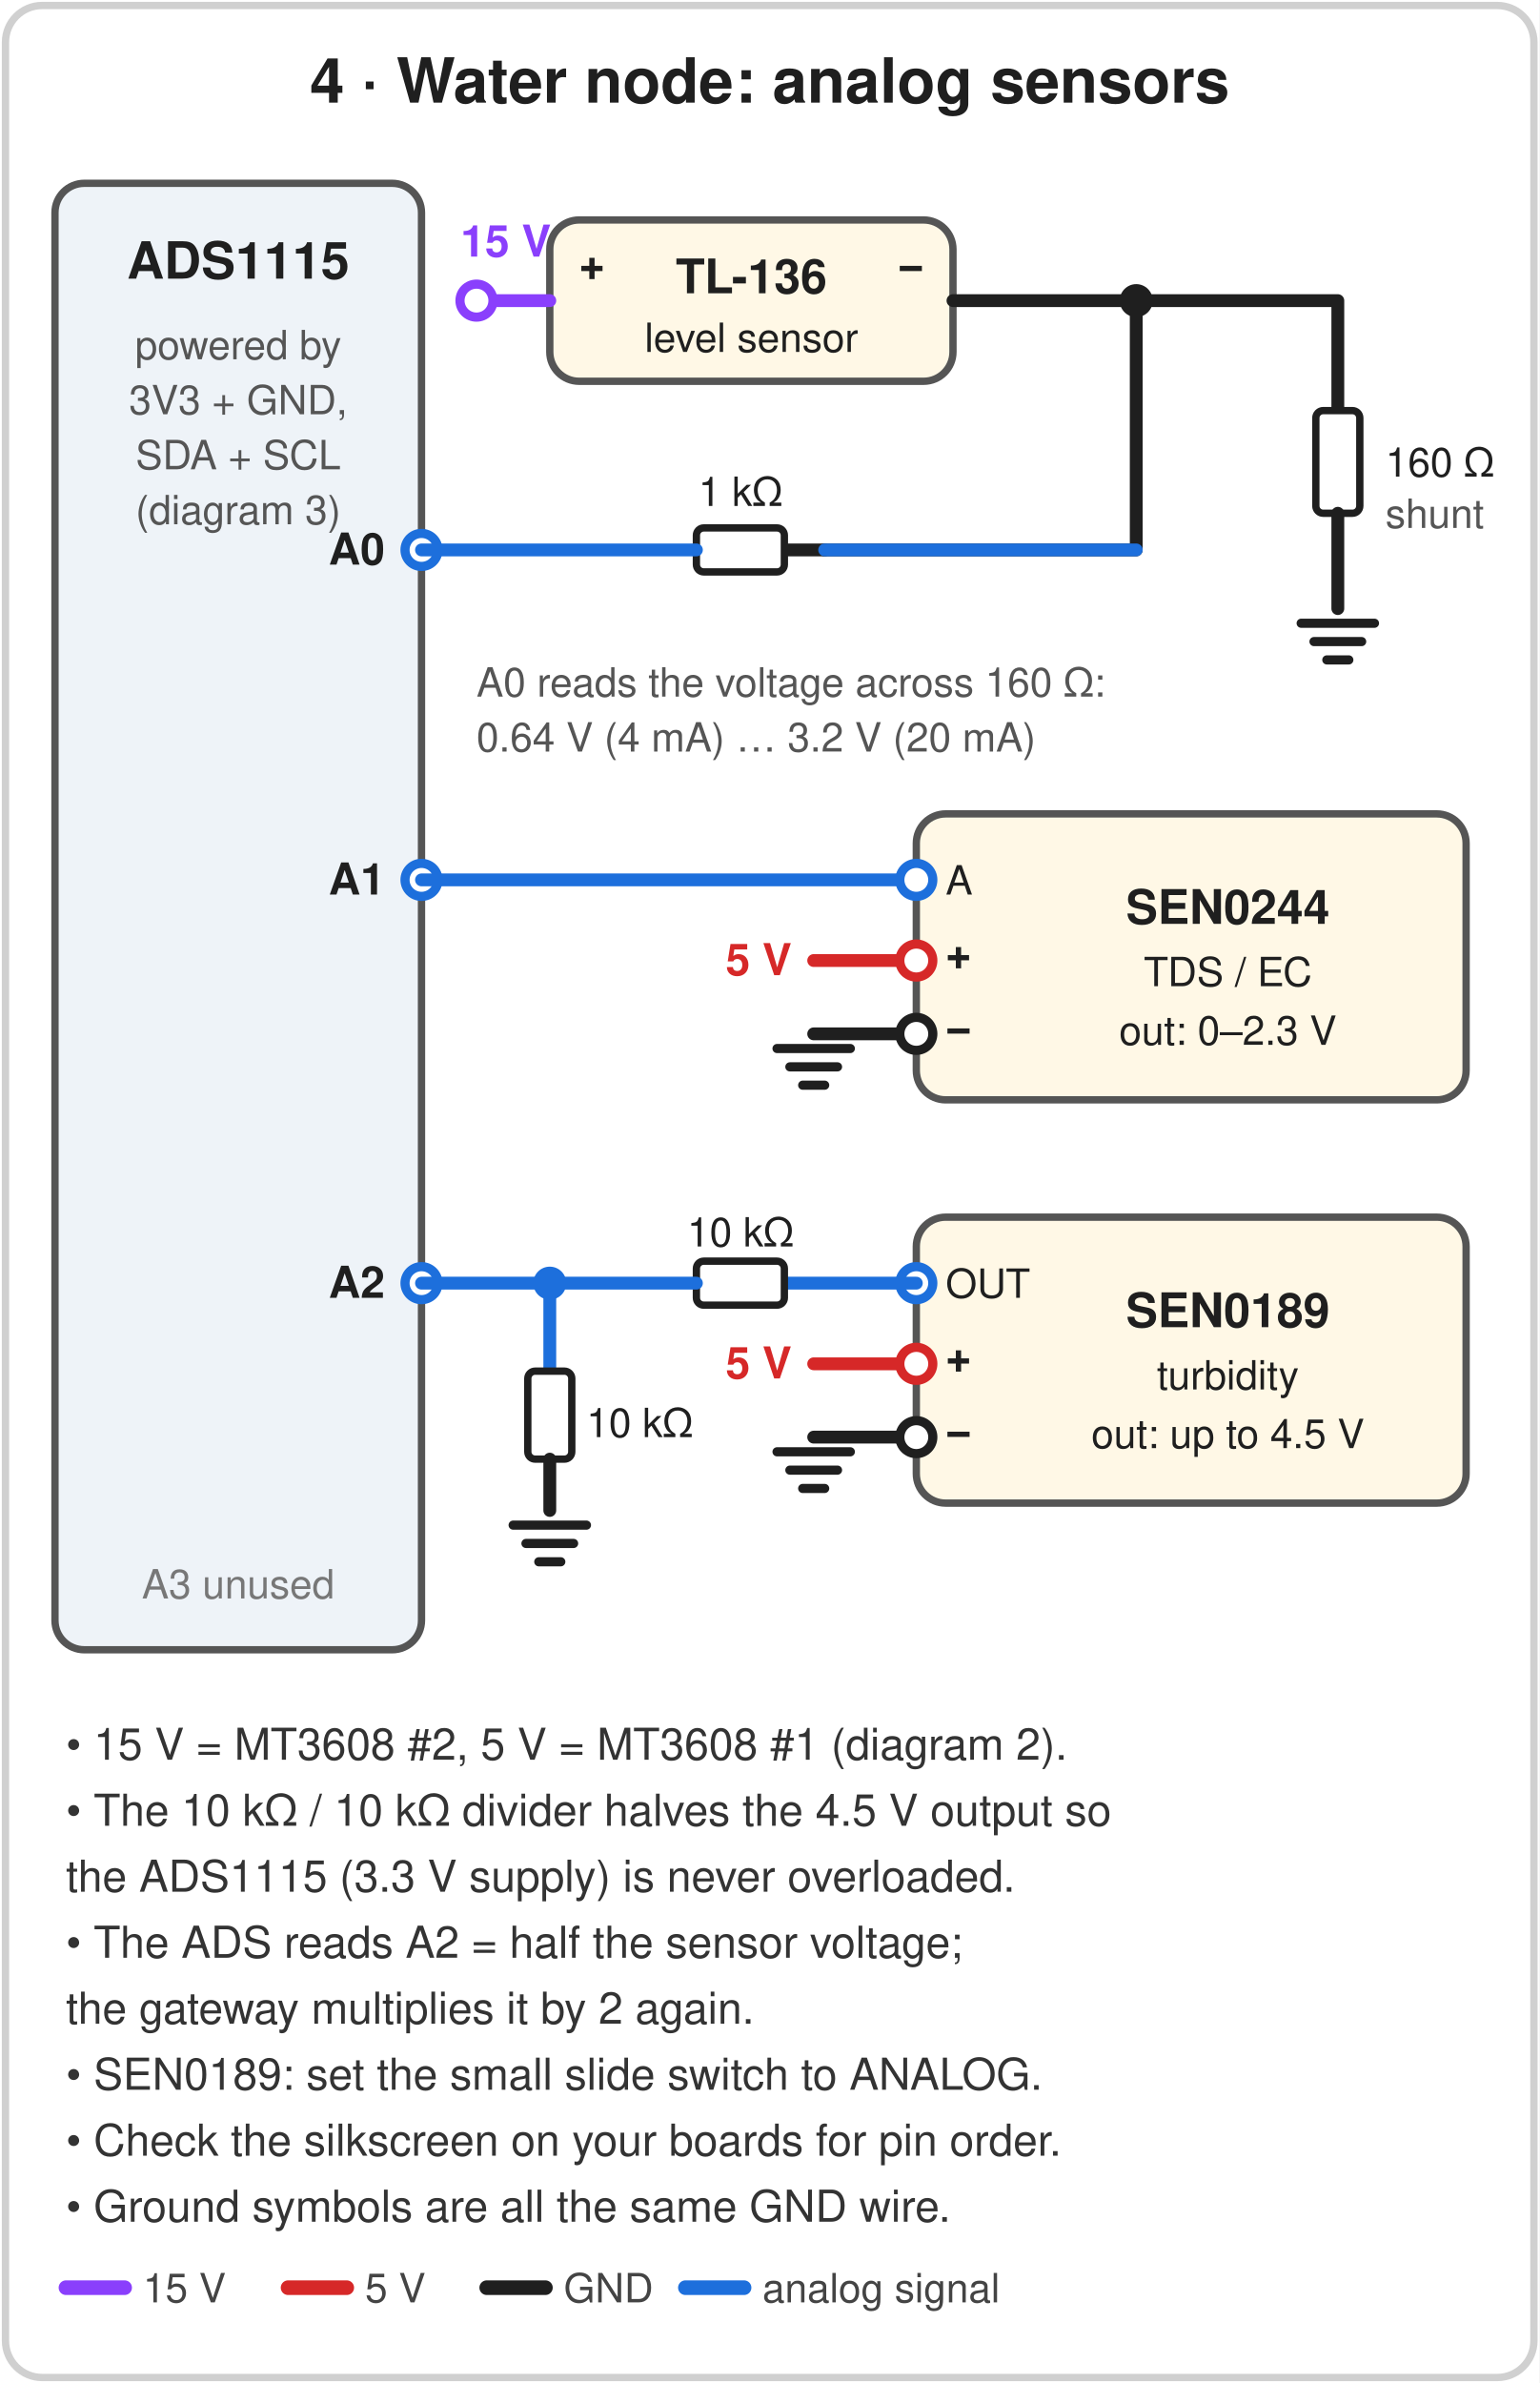
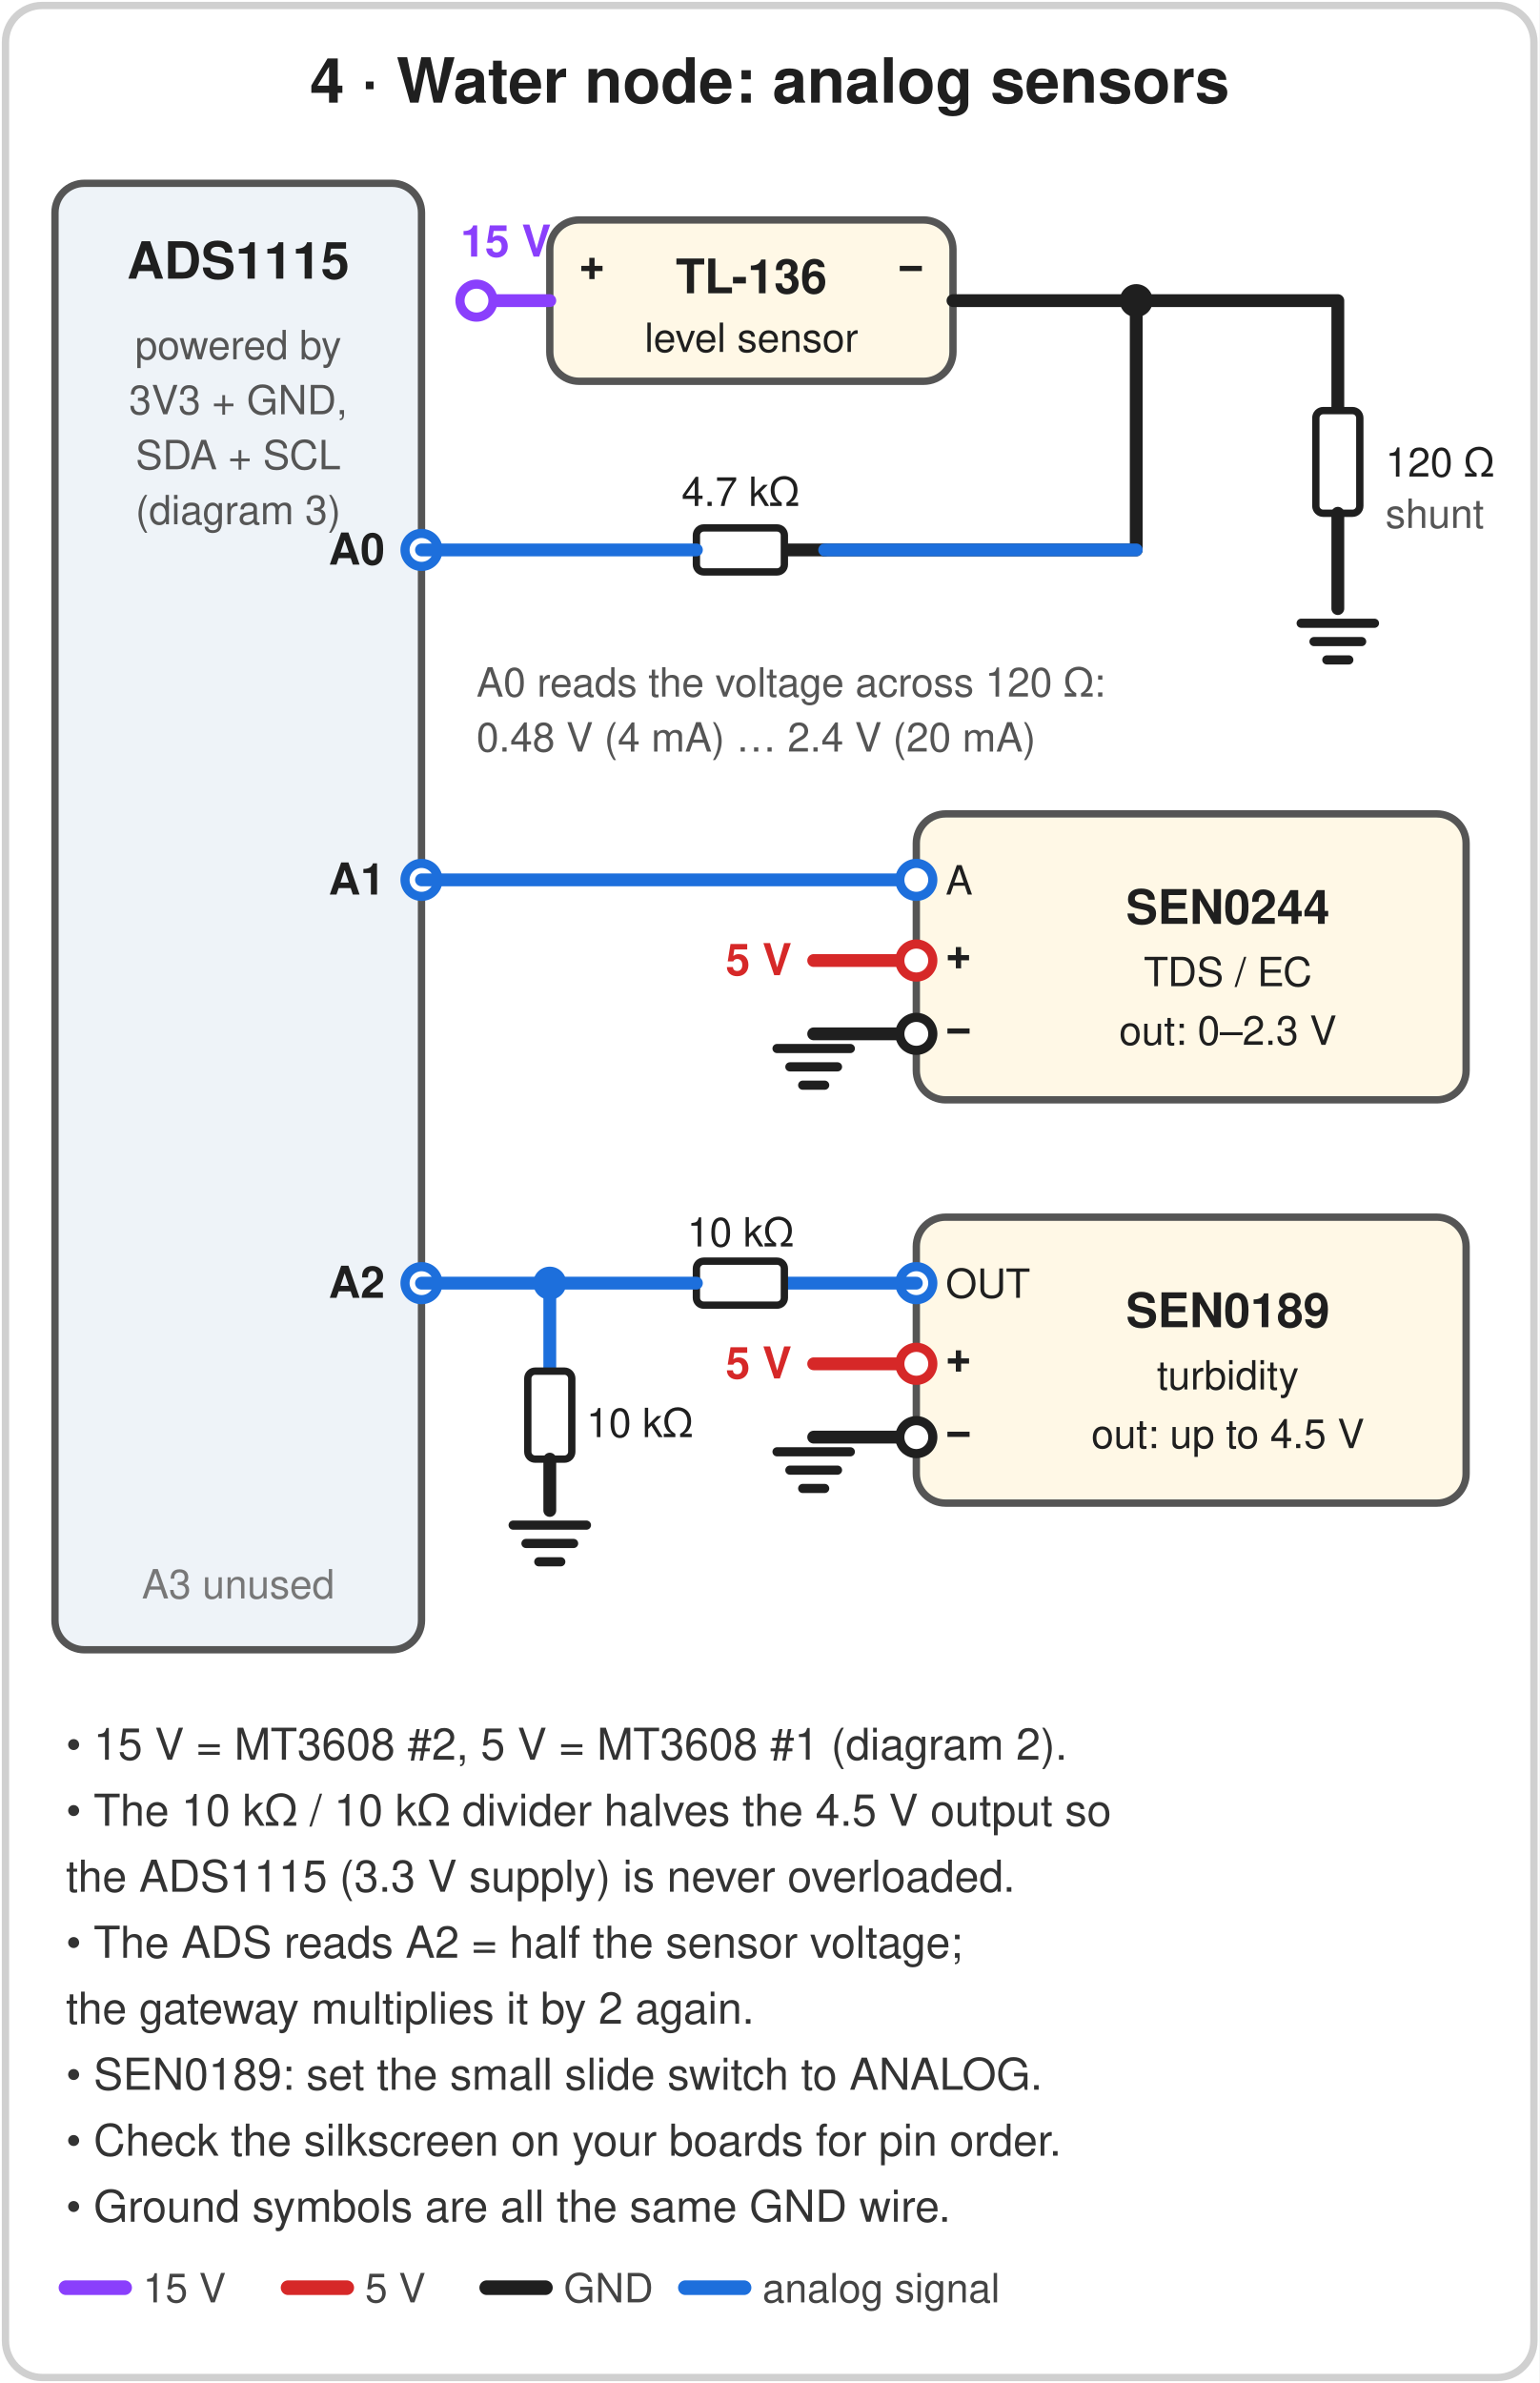
<svg xmlns="http://www.w3.org/2000/svg" viewBox="0 0 420 650" width="420" height="650" font-family="Helvetica, Arial, sans-serif">
  <rect width="100%" height="100%" fill="#ffffff" />
  <rect x="1.5" y="1.5" width="417" height="647" rx="10" fill="none" stroke="#d0d0d0" stroke-width="2" />
  <text x="210.0" y="28" font-size="17" text-anchor="middle" font-weight="bold" fill="#1f1f1f">4 · Water node: analog sensors</text>
  <rect x="15" y="50" width="100" height="400" rx="8" fill="#eef3f8" stroke="#555555" stroke-width="2" />
  <text x="65" y="76" font-size="14" text-anchor="middle" font-weight="bold" fill="#1f1f1f">ADS1115</text>
  <text x="65" y="98" font-size="11" text-anchor="middle" font-weight="normal" fill="#555555">powered by</text>
  <text x="65" y="113" font-size="11" text-anchor="middle" font-weight="normal" fill="#555555">3V3 + GND,</text>
  <text x="65" y="128" font-size="11" text-anchor="middle" font-weight="normal" fill="#555555">SDA + SCL</text>
  <text x="65" y="143" font-size="11" text-anchor="middle" font-weight="normal" fill="#555555">(diagram 3)</text>
  <text x="105" y="154" font-size="12" text-anchor="end" font-weight="bold" fill="#1f1f1f">A0</text>
  <circle cx="115" cy="150" r="4.5" fill="#ffffff" stroke="#1d6fdc" stroke-width="2.5" />
  <text x="105" y="244" font-size="12" text-anchor="end" font-weight="bold" fill="#1f1f1f">A1</text>
  <circle cx="115" cy="240" r="4.5" fill="#ffffff" stroke="#1d6fdc" stroke-width="2.5" />
  <text x="105" y="354" font-size="12" text-anchor="end" font-weight="bold" fill="#1f1f1f">A2</text>
  <circle cx="115" cy="350" r="4.5" fill="#ffffff" stroke="#1d6fdc" stroke-width="2.5" />
  <text x="65" y="436" font-size="11" text-anchor="middle" font-weight="normal" fill="#777777">A3 unused</text>
  <rect x="150" y="60" width="110" height="44" rx="8" fill="#fff8e6" stroke="#555555" stroke-width="2" />
  <text x="205" y="80" font-size="13" text-anchor="middle" font-weight="bold" fill="#1f1f1f">TL-136</text>
  <text x="205" y="96" font-size="11" text-anchor="middle" font-weight="normal" fill="#1f1f1f">level sensor</text>
  <text x="138" y="70" font-size="12" text-anchor="middle" font-weight="bold" fill="#8a3ffc">15 V</text>
  <polyline points="130,82 150,82" fill="none" stroke="#8a3ffc" stroke-width="3.5" stroke-linecap="round" stroke-linejoin="round" />
  <circle cx="130" cy="82" r="4.5" fill="#ffffff" stroke="#8a3ffc" stroke-width="2.5" />
  <text x="158" y="76" font-size="12" text-anchor="start" font-weight="bold" fill="#1f1f1f">+</text>
  <text x="252" y="76" font-size="12" text-anchor="end" font-weight="bold" fill="#1f1f1f">−</text>
  <polyline points="260,82 310,82" fill="none" stroke="#1f1f1f" stroke-width="3.5" stroke-linecap="round" stroke-linejoin="round" />
  <circle cx="310" cy="82" r="4.5" fill="#1f1f1f" />
  <polyline points="310,82 365,82 365,112" fill="none" stroke="#1f1f1f" stroke-width="3.5" stroke-linecap="round" stroke-linejoin="round" />
  <rect x="359" y="112" width="12" height="28" rx="2" fill="#ffffff" stroke="#1f1f1f" stroke-width="2" />
  <polyline points="365,140 365,166" fill="none" stroke="#1f1f1f" stroke-width="3.5" stroke-linecap="round" stroke-linejoin="round" />
  <line x1="355" y1="170" x2="375" y2="170" stroke="#1f1f1f" stroke-width="2.5" stroke-linecap="round" />
  <line x1="358.5" y1="175" x2="371.5" y2="175" stroke="#1f1f1f" stroke-width="2.5" stroke-linecap="round" />
  <line x1="362" y1="180" x2="368" y2="180" stroke="#1f1f1f" stroke-width="2.5" stroke-linecap="round" />
-   <text x="378" y="130" font-size="11" text-anchor="start" font-weight="normal" fill="#1f1f1f">160 Ω</text>
+   <text x="378" y="130" font-size="11" text-anchor="start" font-weight="normal" fill="#1f1f1f">120 Ω</text>
  <text x="378" y="144" font-size="11" text-anchor="start" font-weight="normal" fill="#555555">shunt</text>
  <polyline points="310,82 310,150 225,150" fill="none" stroke="#1f1f1f" stroke-width="3.5" stroke-linecap="round" stroke-linejoin="round" />
  <polyline points="225,150 214,150" fill="none" stroke="#1f1f1f" stroke-width="3.5" stroke-linecap="round" stroke-linejoin="round" />
  <rect x="190" y="144" width="24" height="12" rx="2" fill="#ffffff" stroke="#1f1f1f" stroke-width="2" />
  <polyline points="190,150 115,150" fill="none" stroke="#1d6fdc" stroke-width="3.5" stroke-linecap="round" stroke-linejoin="round" />
  <polyline points="310,150 225,150" fill="none" stroke="#1d6fdc" stroke-width="3.5" stroke-linecap="round" stroke-linejoin="round" />
-   <text x="202" y="138" font-size="11" text-anchor="middle" font-weight="normal" fill="#1f1f1f">1 kΩ</text>
-   <text x="130" y="190" font-size="11" text-anchor="start" font-weight="normal" fill="#555555">A0 reads the voltage across 160 Ω:</text>
-   <text x="130" y="205" font-size="11" text-anchor="start" font-weight="normal" fill="#555555">0.64 V (4 mA) … 3.2 V (20 mA)</text>
+   <text x="202" y="138" font-size="11" text-anchor="middle" font-weight="normal" fill="#1f1f1f">4.7 kΩ</text>
+   <text x="130" y="190" font-size="11" text-anchor="start" font-weight="normal" fill="#555555">A0 reads the voltage across 120 Ω:</text>
+   <text x="130" y="205" font-size="11" text-anchor="start" font-weight="normal" fill="#555555">0.48 V (4 mA) … 2.4 V (20 mA)</text>
  <rect x="250" y="222" width="150" height="78" rx="8" fill="#fff8e6" stroke="#555555" stroke-width="2" />
  <text x="335" y="252" font-size="13" text-anchor="middle" font-weight="bold" fill="#1f1f1f">SEN0244</text>
  <text x="335" y="269" font-size="11" text-anchor="middle" font-weight="normal" fill="#1f1f1f">TDS / EC</text>
  <text x="335" y="285" font-size="11" text-anchor="middle" font-weight="normal" fill="#1f1f1f">out: 0–2.3 V</text>
  <text x="258" y="244" font-size="11" text-anchor="start" font-weight="normal" fill="#1f1f1f">A</text>
  <text x="258" y="264" font-size="12" text-anchor="start" font-weight="bold" fill="#1f1f1f">+</text>
  <text x="258" y="284" font-size="12" text-anchor="start" font-weight="bold" fill="#1f1f1f">−</text>
  <polyline points="115,240 250,240" fill="none" stroke="#1d6fdc" stroke-width="3.5" stroke-linecap="round" stroke-linejoin="round" />
  <circle cx="250" cy="240" r="4.5" fill="#ffffff" stroke="#1d6fdc" stroke-width="2.5" />
  <polyline points="250,262 222,262" fill="none" stroke="#d62828" stroke-width="3.5" stroke-linecap="round" stroke-linejoin="round" />
  <circle cx="250" cy="262" r="4.5" fill="#ffffff" stroke="#d62828" stroke-width="2.5" />
  <text x="216" y="266" font-size="12" text-anchor="end" font-weight="bold" fill="#d62828">5 V</text>
  <polyline points="250,282 222,282" fill="none" stroke="#1f1f1f" stroke-width="3.5" stroke-linecap="round" stroke-linejoin="round" />
  <circle cx="250" cy="282" r="4.5" fill="#ffffff" stroke="#1f1f1f" stroke-width="2.5" />
  <line x1="212" y1="286" x2="232" y2="286" stroke="#1f1f1f" stroke-width="2.5" stroke-linecap="round" />
  <line x1="215.5" y1="291" x2="228.5" y2="291" stroke="#1f1f1f" stroke-width="2.5" stroke-linecap="round" />
  <line x1="219" y1="296" x2="225" y2="296" stroke="#1f1f1f" stroke-width="2.5" stroke-linecap="round" />
  <rect x="250" y="332" width="150" height="78" rx="8" fill="#fff8e6" stroke="#555555" stroke-width="2" />
  <text x="335" y="362" font-size="13" text-anchor="middle" font-weight="bold" fill="#1f1f1f">SEN0189</text>
  <text x="335" y="379" font-size="11" text-anchor="middle" font-weight="normal" fill="#1f1f1f">turbidity</text>
  <text x="335" y="395" font-size="11" text-anchor="middle" font-weight="normal" fill="#1f1f1f">out: up to 4.5 V</text>
  <text x="258" y="354" font-size="11" text-anchor="start" font-weight="normal" fill="#1f1f1f">OUT</text>
  <text x="258" y="374" font-size="12" text-anchor="start" font-weight="bold" fill="#1f1f1f">+</text>
  <text x="258" y="394" font-size="12" text-anchor="start" font-weight="bold" fill="#1f1f1f">−</text>
  <circle cx="250" cy="350" r="4.5" fill="#ffffff" stroke="#1d6fdc" stroke-width="2.5" />
  <polyline points="250,350 214,350" fill="none" stroke="#1d6fdc" stroke-width="3.5" stroke-linecap="round" stroke-linejoin="round" />
  <rect x="190" y="344" width="24" height="12" rx="2" fill="#ffffff" stroke="#1f1f1f" stroke-width="2" />
  <polyline points="190,350 115,350" fill="none" stroke="#1d6fdc" stroke-width="3.5" stroke-linecap="round" stroke-linejoin="round" />
  <circle cx="150" cy="350" r="4.5" fill="#1d6fdc" />
  <polyline points="150,350 150,374" fill="none" stroke="#1d6fdc" stroke-width="3.5" stroke-linecap="round" stroke-linejoin="round" />
  <rect x="144" y="374" width="12" height="24" rx="2" fill="#ffffff" stroke="#1f1f1f" stroke-width="2" />
  <polyline points="150,398 150,412" fill="none" stroke="#1f1f1f" stroke-width="3.5" stroke-linecap="round" stroke-linejoin="round" />
  <line x1="140" y1="416" x2="160" y2="416" stroke="#1f1f1f" stroke-width="2.5" stroke-linecap="round" />
  <line x1="143.5" y1="421" x2="156.5" y2="421" stroke="#1f1f1f" stroke-width="2.5" stroke-linecap="round" />
  <line x1="147" y1="426" x2="153" y2="426" stroke="#1f1f1f" stroke-width="2.5" stroke-linecap="round" />
  <text x="202" y="340" font-size="11" text-anchor="middle" font-weight="normal" fill="#1f1f1f">10 kΩ</text>
  <text x="160" y="392" font-size="11" text-anchor="start" font-weight="normal" fill="#1f1f1f">10 kΩ</text>
  <polyline points="250,372 222,372" fill="none" stroke="#d62828" stroke-width="3.5" stroke-linecap="round" stroke-linejoin="round" />
  <circle cx="250" cy="372" r="4.5" fill="#ffffff" stroke="#d62828" stroke-width="2.5" />
  <text x="216" y="376" font-size="12" text-anchor="end" font-weight="bold" fill="#d62828">5 V</text>
  <polyline points="250,392 222,392" fill="none" stroke="#1f1f1f" stroke-width="3.5" stroke-linecap="round" stroke-linejoin="round" />
  <circle cx="250" cy="392" r="4.5" fill="#ffffff" stroke="#1f1f1f" stroke-width="2.5" />
  <line x1="212" y1="396" x2="232" y2="396" stroke="#1f1f1f" stroke-width="2.5" stroke-linecap="round" />
  <line x1="215.5" y1="401" x2="228.5" y2="401" stroke="#1f1f1f" stroke-width="2.5" stroke-linecap="round" />
  <line x1="219" y1="406" x2="225" y2="406" stroke="#1f1f1f" stroke-width="2.5" stroke-linecap="round" />
  <text x="18" y="480" font-size="12" text-anchor="start" font-weight="normal" fill="#333333">• 15 V = MT3608 #2, 5 V = MT3608 #1 (diagram 2).</text>
  <text x="18" y="498" font-size="12" text-anchor="start" font-weight="normal" fill="#333333">• The 10 kΩ / 10 kΩ divider halves the 4.5 V output so</text>
  <text x="18" y="516" font-size="12" text-anchor="start" font-weight="normal" fill="#333333">  the ADS1115 (3.3 V supply) is never overloaded.</text>
  <text x="18" y="534" font-size="12" text-anchor="start" font-weight="normal" fill="#333333">• The ADS reads A2 = half the sensor voltage;</text>
  <text x="18" y="552" font-size="12" text-anchor="start" font-weight="normal" fill="#333333">  the gateway multiplies it by 2 again.</text>
  <text x="18" y="570" font-size="12" text-anchor="start" font-weight="normal" fill="#333333">• SEN0189: set the small slide switch to ANALOG.</text>
  <text x="18" y="588" font-size="12" text-anchor="start" font-weight="normal" fill="#333333">• Check the silkscreen on your boards for pin order.</text>
  <text x="18" y="606" font-size="12" text-anchor="start" font-weight="normal" fill="#333333">• Ground symbols are all the same GND wire.</text>
  <line x1="18" y1="624" x2="34" y2="624" stroke="#8a3ffc" stroke-width="4" stroke-linecap="round" />
  <text x="39" y="628" font-size="11" text-anchor="start" font-weight="normal" fill="#444444">15 V</text>
  <line x1="78.6" y1="624" x2="94.6" y2="624" stroke="#d62828" stroke-width="4" stroke-linecap="round" />
  <text x="99.6" y="628" font-size="11" text-anchor="start" font-weight="normal" fill="#444444">5 V</text>
  <line x1="132.8" y1="624" x2="148.8" y2="624" stroke="#1f1f1f" stroke-width="4" stroke-linecap="round" />
  <text x="153.8" y="628" font-size="11" text-anchor="start" font-weight="normal" fill="#444444">GND</text>
  <line x1="187.0" y1="624" x2="203.0" y2="624" stroke="#1d6fdc" stroke-width="4" stroke-linecap="round" />
  <text x="208.0" y="628" font-size="11" text-anchor="start" font-weight="normal" fill="#444444">analog signal</text>
</svg>
